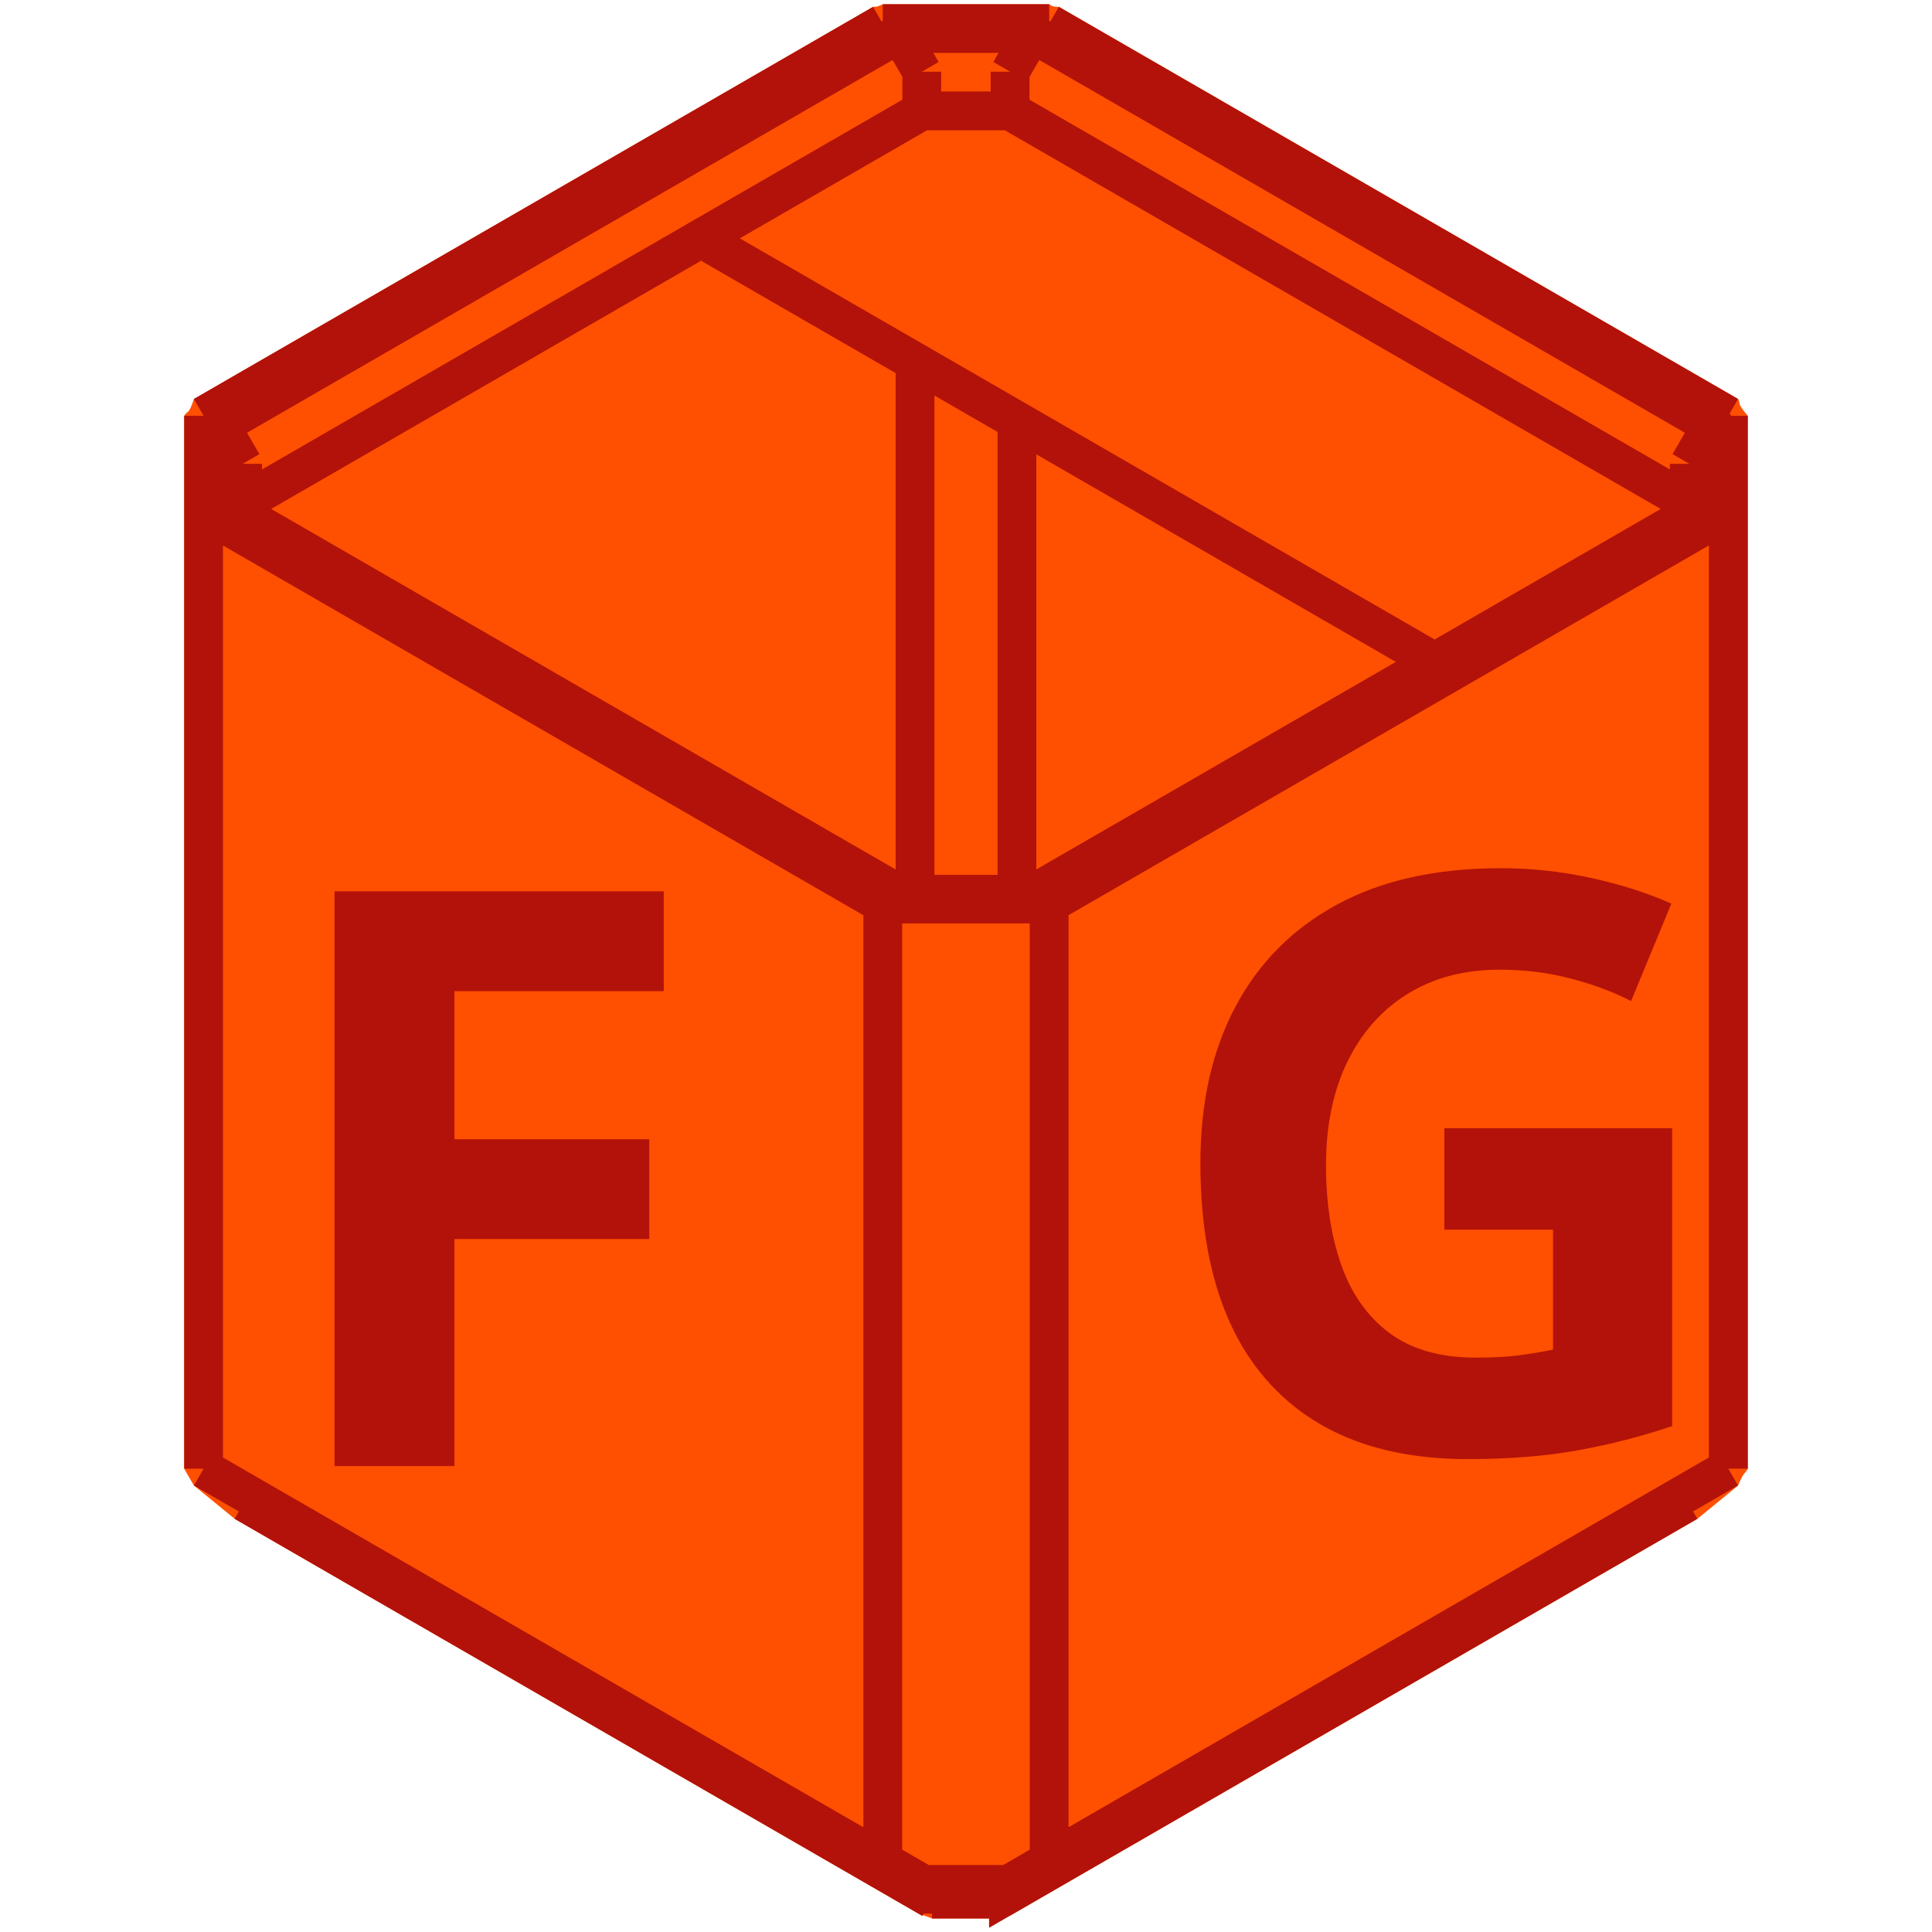
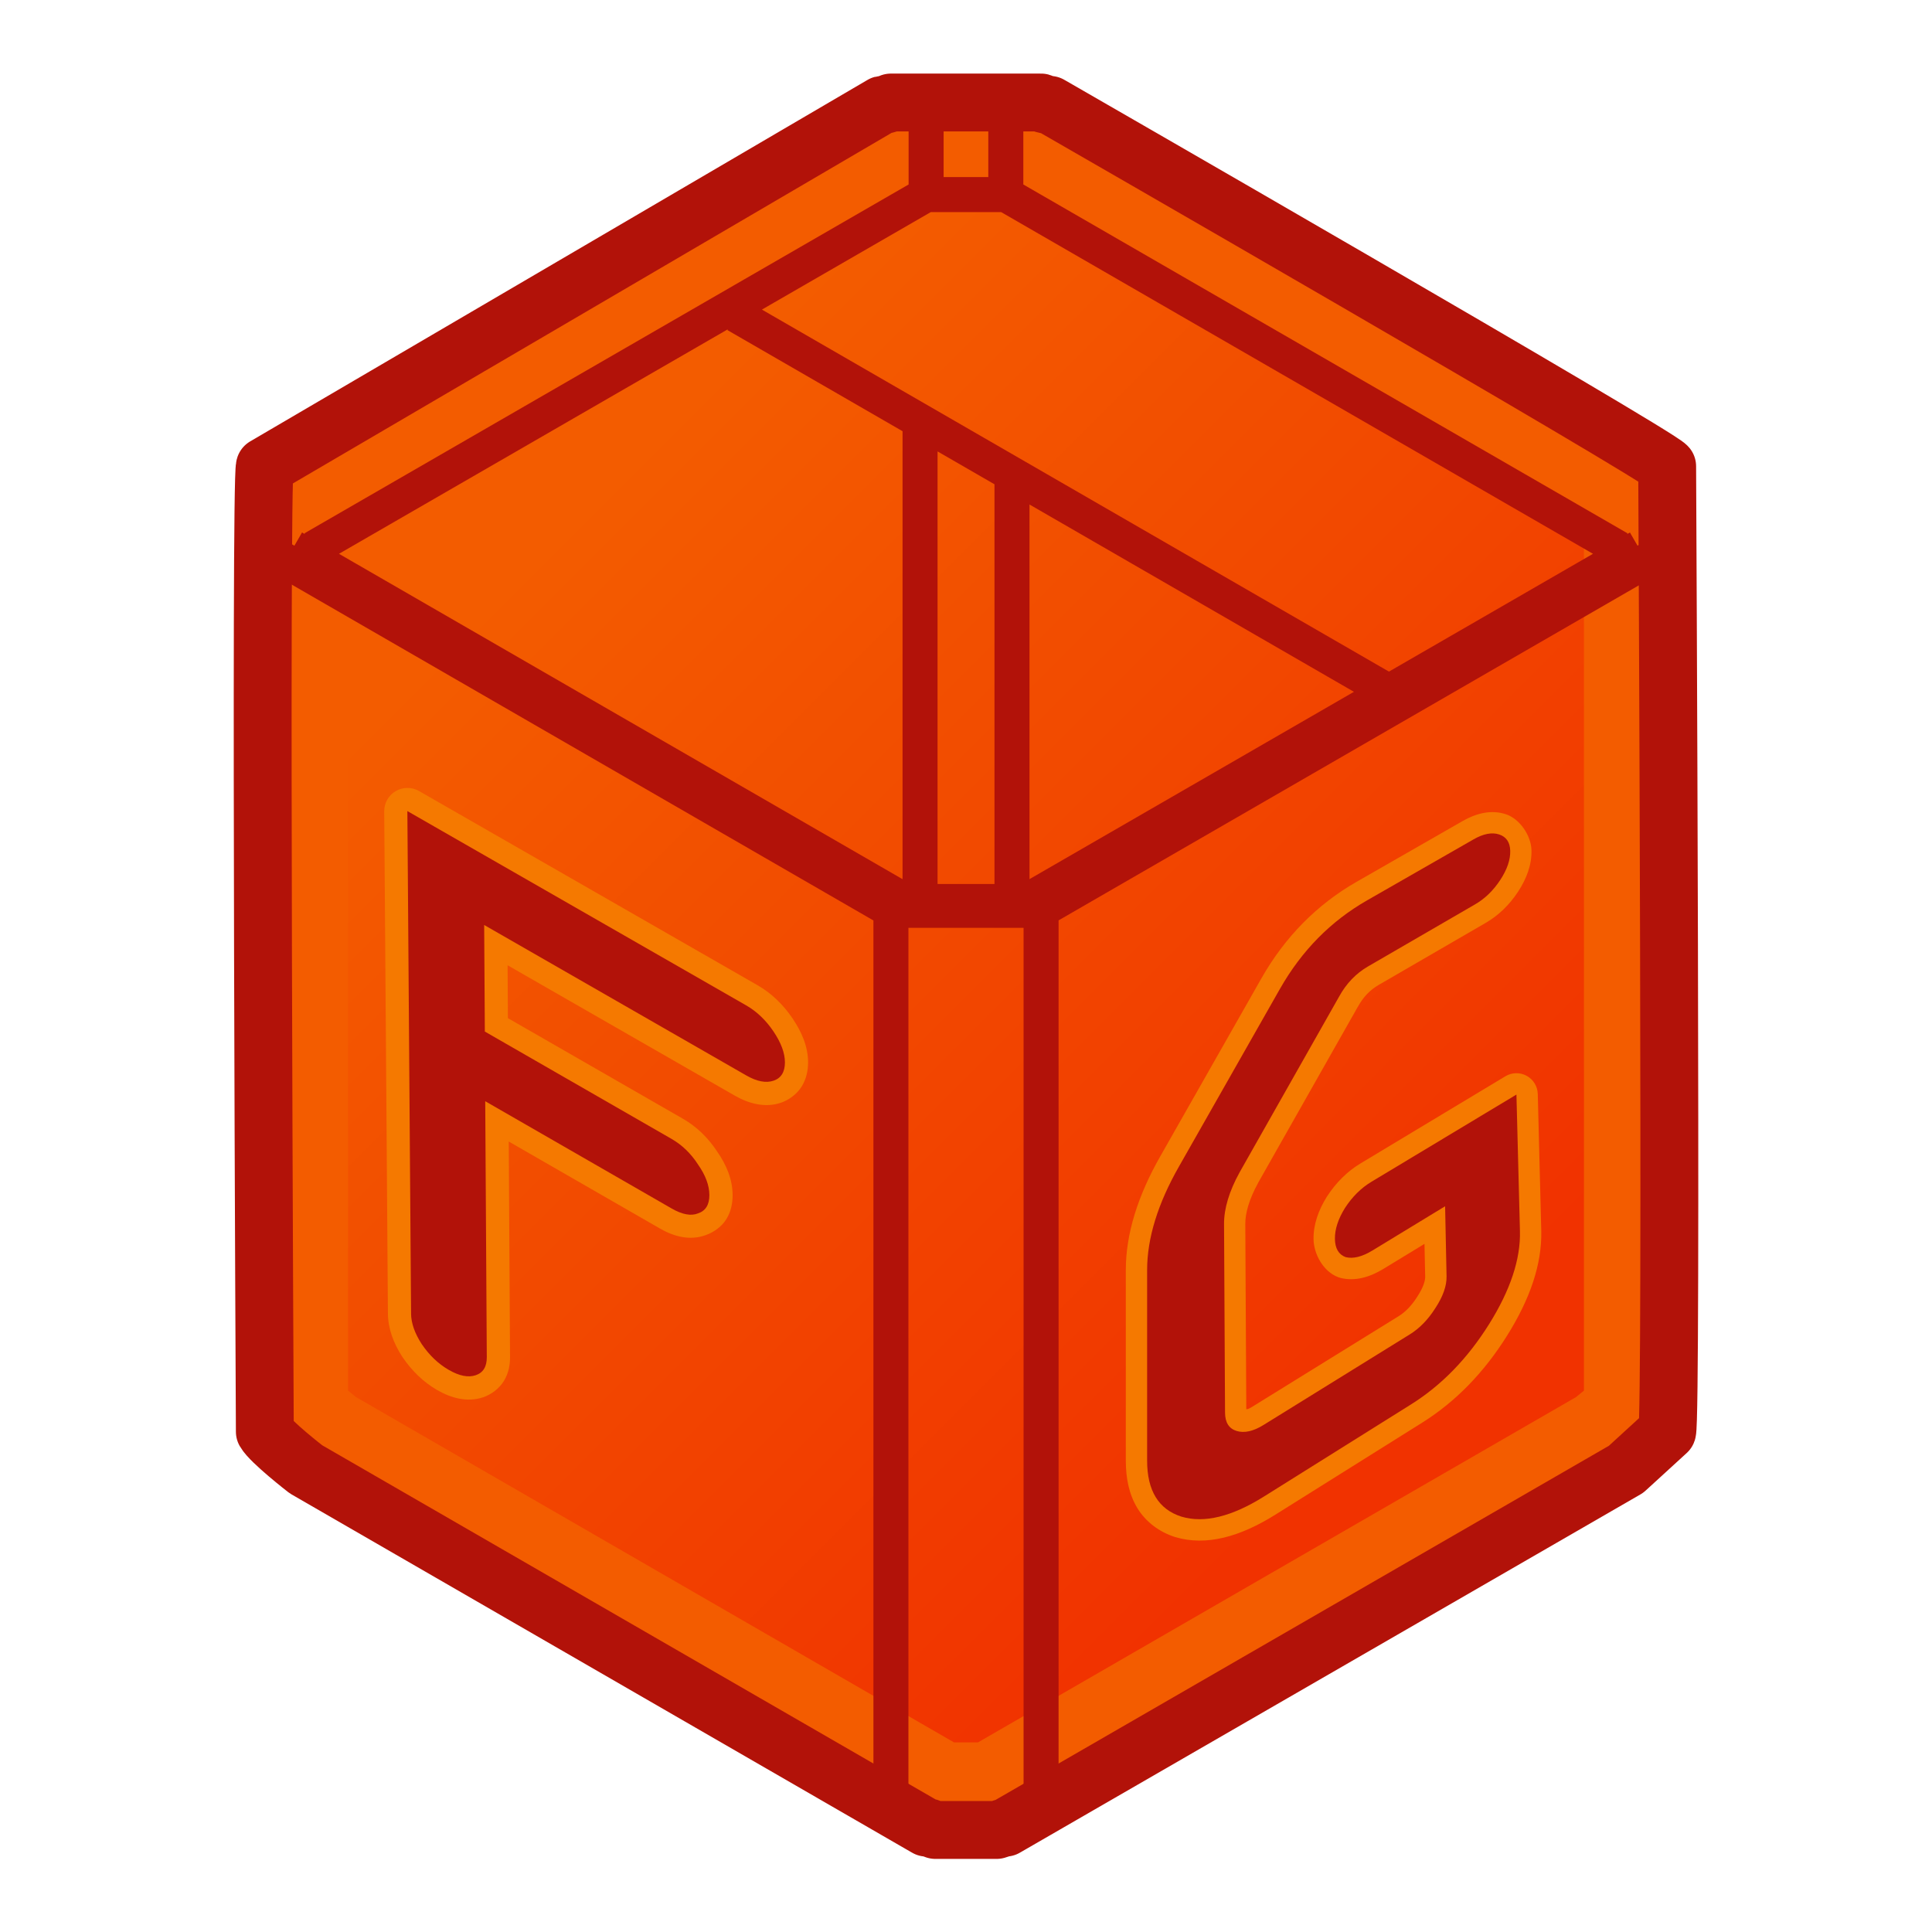
- <svg xmlns="http://www.w3.org/2000/svg" version="1.1" viewBox="0 0 480 480">
-   <path d="m219.33 1.056c-1.73 0.872-1.986 0.533-2.411 0.647l-168.74 97.426c-1.334 4.106-1.607 2.782-2.411 4.175v261.59c1.593 2.83 1.608 2.783 2.411 4.171l10.122 8.281 170.86 98.648c0.089-0.337 0.529-0.03 2.408 0.644h16.87c1.994-0.578 2.257-0.907 2.408-0.644 56.954-32.88 113.91-65.764 170.86-98.648l10.125-8.281c1.353-3.333 1.606-2.782 2.408-4.171v-261.59c-3.013-3.517-1.605-2.782-2.408-4.175l-168.74-97.426c-2.076 0.009-2.045-0.55-2.411-0.647z" color="#000000" fill="#ff4f00" stroke-width="1.579" style="-inkscape-stroke:none" />
-   <g>
-     <path d="m250.96 17.808 5.489-9.498m163.26 106.93 5.482-9.498m-364.92 9.498v12.666m0-12.666-5.482-9.498m174.23-87.928-5.489-9.498m27.421 19.242v-9.743m168.75 110.09v-12.666m-190.69-87.684v-9.743m0 9.743-50.628 29.227m72.561-29.227h-21.932m190.69 97.426-168.75-97.426m-72.561 29.227-118.12 68.2m116.44-64.297 179.72 103.76m-103.78 57.723v-117.64m-75.938-46.762v2.924m50.628 161.48v-132.25m-172.55 15.828v19.003l168.74 97.421h32.909l168.74-97.421v-19.003l-168.74-97.426h-32.909l-168.74 97.426m176.77 366.08h16.871m-18.983-1.219 2.112 1.219m-170.86-98.648 168.75 97.426m21.096 0-2.112 1.219m-18.983-1.219h21.096m-21.096-2.436v2.436m-168.75-99.861v2.436m358.59-2.436v2.436m-168.74 94.991v2.436l168.74-97.426m-189.84 94.991h21.096m-31.22-5.845 10.125 5.845m-178.87-103.27 168.74 97.426m-168.74-335.15 168.74 97.428m41.345 237.72-10.125 5.845m-31.22-243.57h41.345m-41.345 0v237.72m-168.74-359.02v261.59m168.74-359.02-168.74 97.426m210.08-97.426h-41.345m210.08 97.426-168.74-97.426m168.74 121.3v-23.871m0 23.871v237.72m-168.74-140.3v237.72l168.74-97.426m-168.74-140.3 168.74-97.428" fill="none" stroke="#b21209" stroke-width="9.638" />
-     <text transform="translate(-2.6758 -2.6807)" x="67.786" y="366.926" fill="#b21209" font-family="Hack" font-size="200px" style="inline-size:0;white-space:pre" xml:space="preserve">
-       <tspan x="67.786" y="366.926" font-family="Hack" font-weight="bold">F</tspan>
-     </text>
-     <text x="286.644" y="360.503" fill="#b21209" font-family="Hack" font-size="200px" font-weight="bold" xml:space="preserve">
-       <tspan x="286.644" y="360.503">G</tspan>
-     </text>
+ <svg xmlns="http://www.w3.org/2000/svg" xmlns:xlink="http://www.w3.org/1999/xlink" width="64" height="64" viewBox="0 0 64 64" version="1.1" id="svg1">
+   <defs id="defs1">
+     <linearGradient id="linearGradient28">
+       <stop style="stop-color:#f35c00;stop-opacity:1;" offset="0" id="stop28" />
+       <stop style="stop-color:#f13200;stop-opacity:1;" offset="1" id="stop31" />
+     </linearGradient>
+     <linearGradient xlink:href="#linearGradient28" id="linearGradient31" x1="17.58" y1="17.241" x2="47.099" y2="46.759" gradientUnits="userSpaceOnUse" />
+   </defs>
+   <path d="m 29.512,3.396 c -0.208,0.105 -0.239,0.064 -0.29,0.078 L 8.773,15.448 c -0.161,0.494 0,31.978 0,31.978 0.192,0.341 1.363,1.247 1.363,1.247 l 20.559,11.87 c 0.011,-0.041 0.064,-0.004 0.29,0.077 h 2.03 c 0.24,-0.07 0.272,-0.109 0.29,-0.077 6.853,-3.956 13.706,-7.913 20.559,-11.87 l 1.363,-1.247 c 0.163,-0.401 0,-31.978 0,-31.978 C 54.864,15.025 34.778,3.474 34.778,3.474 c -0.25,0.001 -0.246,-0.066 -0.29,-0.078 z" color="#000000" fill="#ff4f00" stroke-width="0.198" style="display:inline;fill:#f35c00;fill-opacity:1;stroke:#b21209;stroke-width:1.917;stroke-dasharray:none;stroke-opacity:1;stroke-linejoin:round" id="path1-35" />
+   <path id="path10" style="display:inline;fill:url(#linearGradient31);stroke:none;stroke-width:2;stroke-dasharray:none;stroke-opacity:1" d="M 30.051,5.174 10.641,16.381 v 30.285 l 0.273,0.223 20.674,11.938 h 0.824 c 6.891,-3.978 13.782,-7.957 20.672,-11.936 l 0.275,-0.225 V 16.381 L 33.949,5.174 Z" transform="matrix(0.9584067,0,0,0.9584067,1.331011,1.340094)" />
+   <path d="M 250.951,27.558 V 1.052 M 229.011,27.555 V 1.052 m 0,26.503 -50.628,29.227 m 72.561,-29.227 h -21.932 m 190.69,97.426 -168.75,-97.426 m -72.561,29.227 -118.12,68.2 m 116.44,-64.297 179.72,103.76 m -103.78,57.723 v -117.64 m -75.938,-46.762 v 2.924 m 50.628,161.48 v -132.25 m -172.55,34.831 168.74,97.421 h 32.909 l 168.74,-97.421 m -374.597,2.427 168.74,97.428 m 0,-0.005 h 41.345 m -41.345,0 v 248.026 m 41.335,-248.036 v 248.036 m 0,-248.042 168.74,-97.428" fill="none" stroke="#b21209" stroke-width="9.638" id="path2-6" style="display:inline" transform="matrix(0.1203268,0,0,0.1203268,3.122714,3.130337)" />
+   <g id="g6">
+     <path id="path1" style="font-size:24px;font-family:'OCR A';-inkscape-font-specification:'OCR A';display:inline;fill:#f57900;stroke-width:4;stroke-linecap:round" d="m 13.859,25.875 a 0.769,0.769 0 0 0 -1.15,0.672 L 12.832,43.188 c 0.004,0.5 0.185,0.981 0.475,1.428 a 0.769,0.769 0 0 0 0.008,0.012 c 0.306,0.453 0.693,0.829 1.148,1.092 0.455,0.263 0.993,0.417 1.521,0.24 0.264,-0.088 0.531,-0.283 0.688,-0.539 0.157,-0.256 0.207,-0.535 0.205,-0.793 l -0.043,-7.141 5.014,2.885 c 0.453,0.261 0.996,0.412 1.523,0.211 0.258,-0.092 0.518,-0.276 0.672,-0.525 0.158,-0.256 0.208,-0.537 0.207,-0.797 -0.001,-0.515 -0.204,-1.002 -0.514,-1.445 -0.293,-0.448 -0.675,-0.821 -1.129,-1.082 l -5.801,-3.334 -0.01,-1.752 7.521,4.316 c 0.46,0.264 1.003,0.418 1.533,0.238 0.264,-0.09 0.531,-0.283 0.689,-0.539 0.158,-0.256 0.211,-0.537 0.211,-0.799 -5.44e-4,-0.517 -0.206,-0.996 -0.512,-1.451 -0.309,-0.458 -0.698,-0.837 -1.16,-1.102 z" transform="translate(0.0186932,0.3272618)" />
+     <path d="m 13.599,43.182 -0.123,-16.641 11.221,6.435 c 0.352,0.202 0.655,0.49 0.907,0.865 0.252,0.374 0.378,0.715 0.379,1.021 3.39e-4,0.322 -0.125,0.525 -0.377,0.61 -0.251,0.085 -0.553,0.027 -0.905,-0.175 l -8.681,-4.983 0.022,3.53 6.182,3.554 c 0.351,0.202 0.644,0.484 0.878,0.847 0.251,0.358 0.377,0.696 0.378,1.016 7.44e-4,0.32 -0.124,0.522 -0.374,0.606 -0.233,0.094 -0.525,0.04 -0.876,-0.162 l -6.175,-3.553 0.052,8.478 c 0.002,0.317 -0.121,0.516 -0.368,0.599 -0.247,0.083 -0.544,0.024 -0.892,-0.177 -0.348,-0.201 -0.646,-0.486 -0.896,-0.855 -0.233,-0.36 -0.351,-0.698 -0.353,-1.015 z" id="text1" style="font-size:24px;font-family:'OCR A';-inkscape-font-specification:'OCR A';display:inline;fill:#b21209;stroke-width:4;stroke-linecap:round" aria-label="F" transform="translate(0.0186932,0.3272618)" />
+     <path id="path4" style="font-size:24px;font-family:'OCR A';-inkscape-font-specification:'OCR A';fill:#f57900;stroke-width:4;stroke-linecap:round" d="m 49.879,26.971 c -0.488,-0.16 -0.992,-0.023 -1.42,0.223 l -3.525,2.02 c -1.309,0.75 -2.369,1.826 -3.146,3.191 l -3.344,5.885 c -0.746,1.307 -1.15,2.57 -1.15,3.783 v 6.314 c 0,0.587 0.109,1.125 0.387,1.578 0.277,0.453 0.726,0.785 1.238,0.949 a 0.708,0.708 0 0 0 0.014,0.004 c 1.027,0.308 2.152,-0.014 3.314,-0.742 L 47.115,47.125 c 1.112,-0.697 2.052,-1.67 2.812,-2.885 0.755,-1.206 1.157,-2.362 1.129,-3.475 l -0.115,-4.523 a 0.708,0.708 0 0 0 -1.072,-0.59 l -4.805,2.891 c -0.44,0.265 -0.811,0.639 -1.104,1.09 a 0.708,0.708 0 0 0 -0.008,0.012 c -0.275,0.442 -0.446,0.912 -0.439,1.402 0.006,0.49 0.319,1.074 0.814,1.26 a 0.708,0.708 0 0 0 0.076,0.025 c 0.502,0.126 0.992,-0.035 1.428,-0.301 l 1.357,-0.826 0.023,1.09 c 0.002,0.121 -0.054,0.342 -0.258,0.652 a 0.708,0.708 0 0 0 -0.006,0.01 c -0.192,0.304 -0.4,0.51 -0.623,0.648 l -4.848,3 c -0.147,0.091 -0.149,0.07 -0.191,0.076 l -0.033,-6.133 c -0.002,-0.354 0.122,-0.813 0.428,-1.369 3.97e-4,-7.22e-4 -3.98e-4,-0.001 0,-0.002 l 3.295,-5.818 a 0.708,0.708 0 0 0 0.006,-0.008 c 0.183,-0.332 0.403,-0.557 0.691,-0.725 l 3.541,-2.053 c 0.428,-0.248 0.792,-0.602 1.074,-1.033 0.281,-0.429 0.458,-0.891 0.445,-1.375 -0.012,-0.481 -0.38,-1.039 -0.855,-1.195 z" />
+     <path d="m 38,48.386 v -6.314 c 0,-1.056 0.354,-2.202 1.058,-3.435 l 3.344,-5.883 c 0.721,-1.266 1.683,-2.241 2.884,-2.928 l 3.526,-2.02 c 0.327,-0.188 0.61,-0.242 0.848,-0.164 0.238,0.078 0.361,0.259 0.368,0.541 0.008,0.297 -0.102,0.62 -0.331,0.968 -0.229,0.349 -0.507,0.619 -0.836,0.809 l -3.541,2.053 c -0.401,0.232 -0.72,0.564 -0.958,0.996 l -3.298,5.825 c -0.346,0.629 -0.519,1.201 -0.516,1.717 l 0.033,6.245 c 0.002,0.327 0.13,0.529 0.385,0.607 0.255,0.077 0.551,0.011 0.887,-0.197 l 4.846,-3.001 c 0.326,-0.202 0.609,-0.492 0.848,-0.871 0.255,-0.387 0.379,-0.739 0.372,-1.056 l -0.048,-2.319 -2.407,1.465 c -0.343,0.209 -0.64,0.282 -0.888,0.22 -0.233,-0.087 -0.351,-0.29 -0.355,-0.607 -0.004,-0.317 0.107,-0.657 0.333,-1.021 0.242,-0.373 0.534,-0.662 0.875,-0.867 l 4.805,-2.89 0.116,4.523 c 0.024,0.927 -0.316,1.953 -1.022,3.082 -0.712,1.137 -1.574,2.025 -2.588,2.66 l -4.869,3.05 c -1.068,0.669 -1.981,0.892 -2.736,0.666 C 38.379,49.999 38,49.379 38,48.386 Z" id="text2" style="font-size:24px;font-family:'OCR A';-inkscape-font-specification:'OCR A';fill:#b21209;stroke-width:4;stroke-linecap:round" aria-label="G" />
  </g>
</svg>
